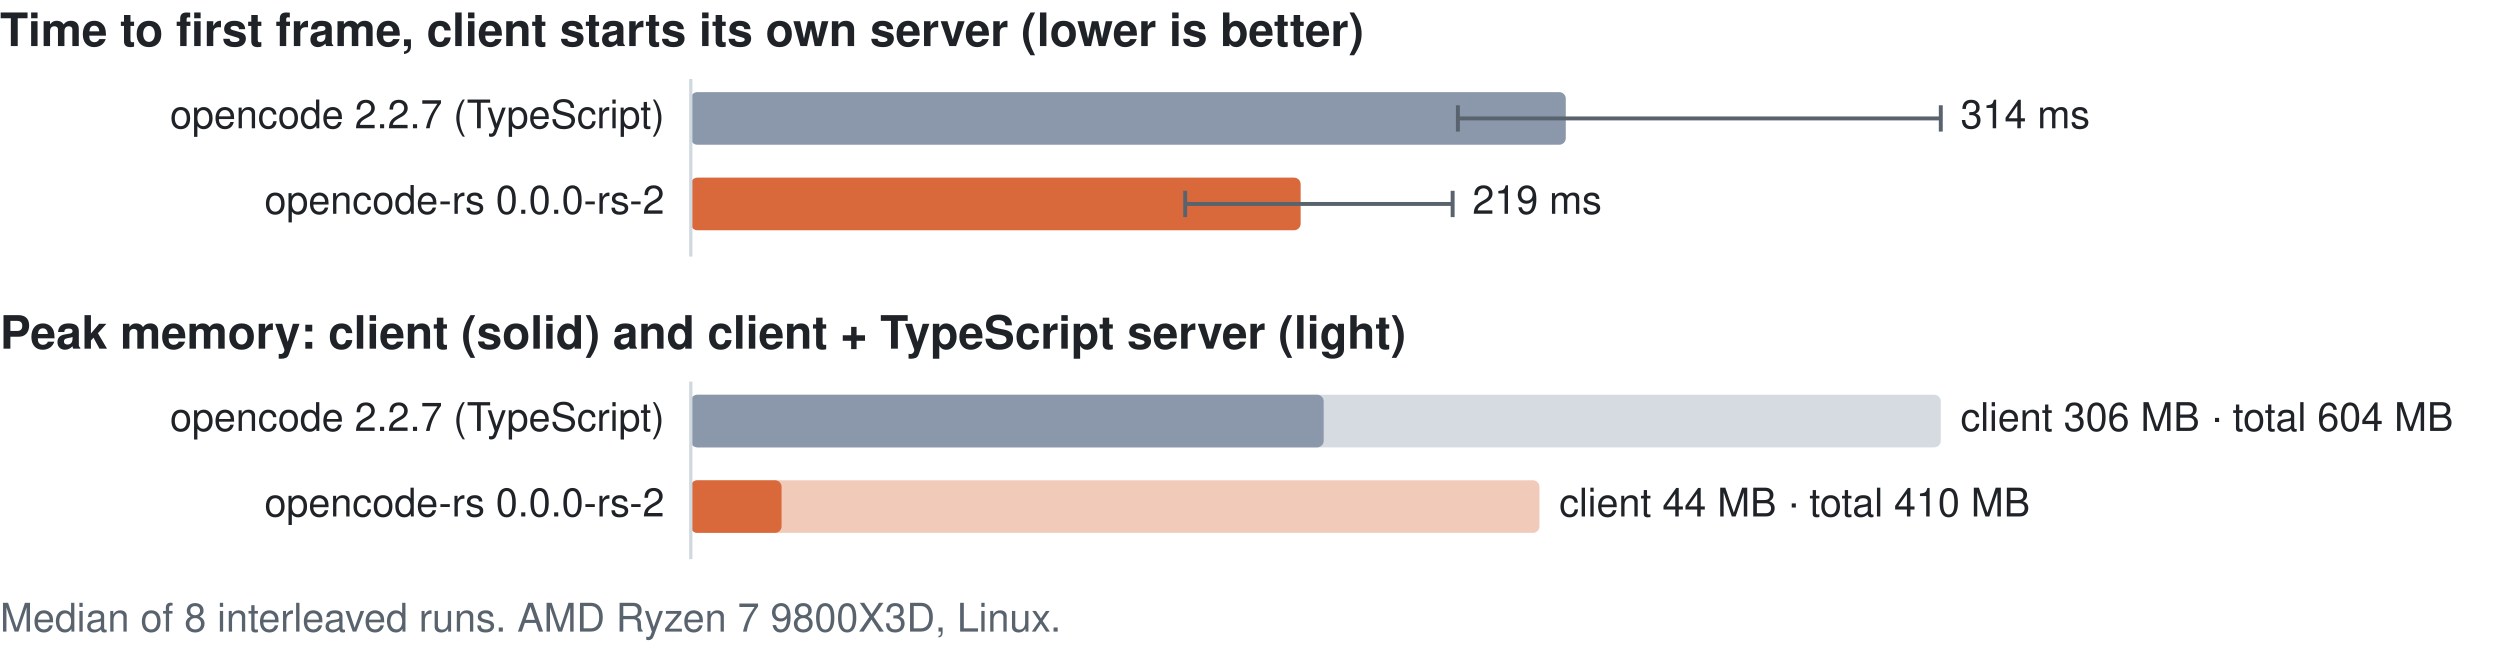
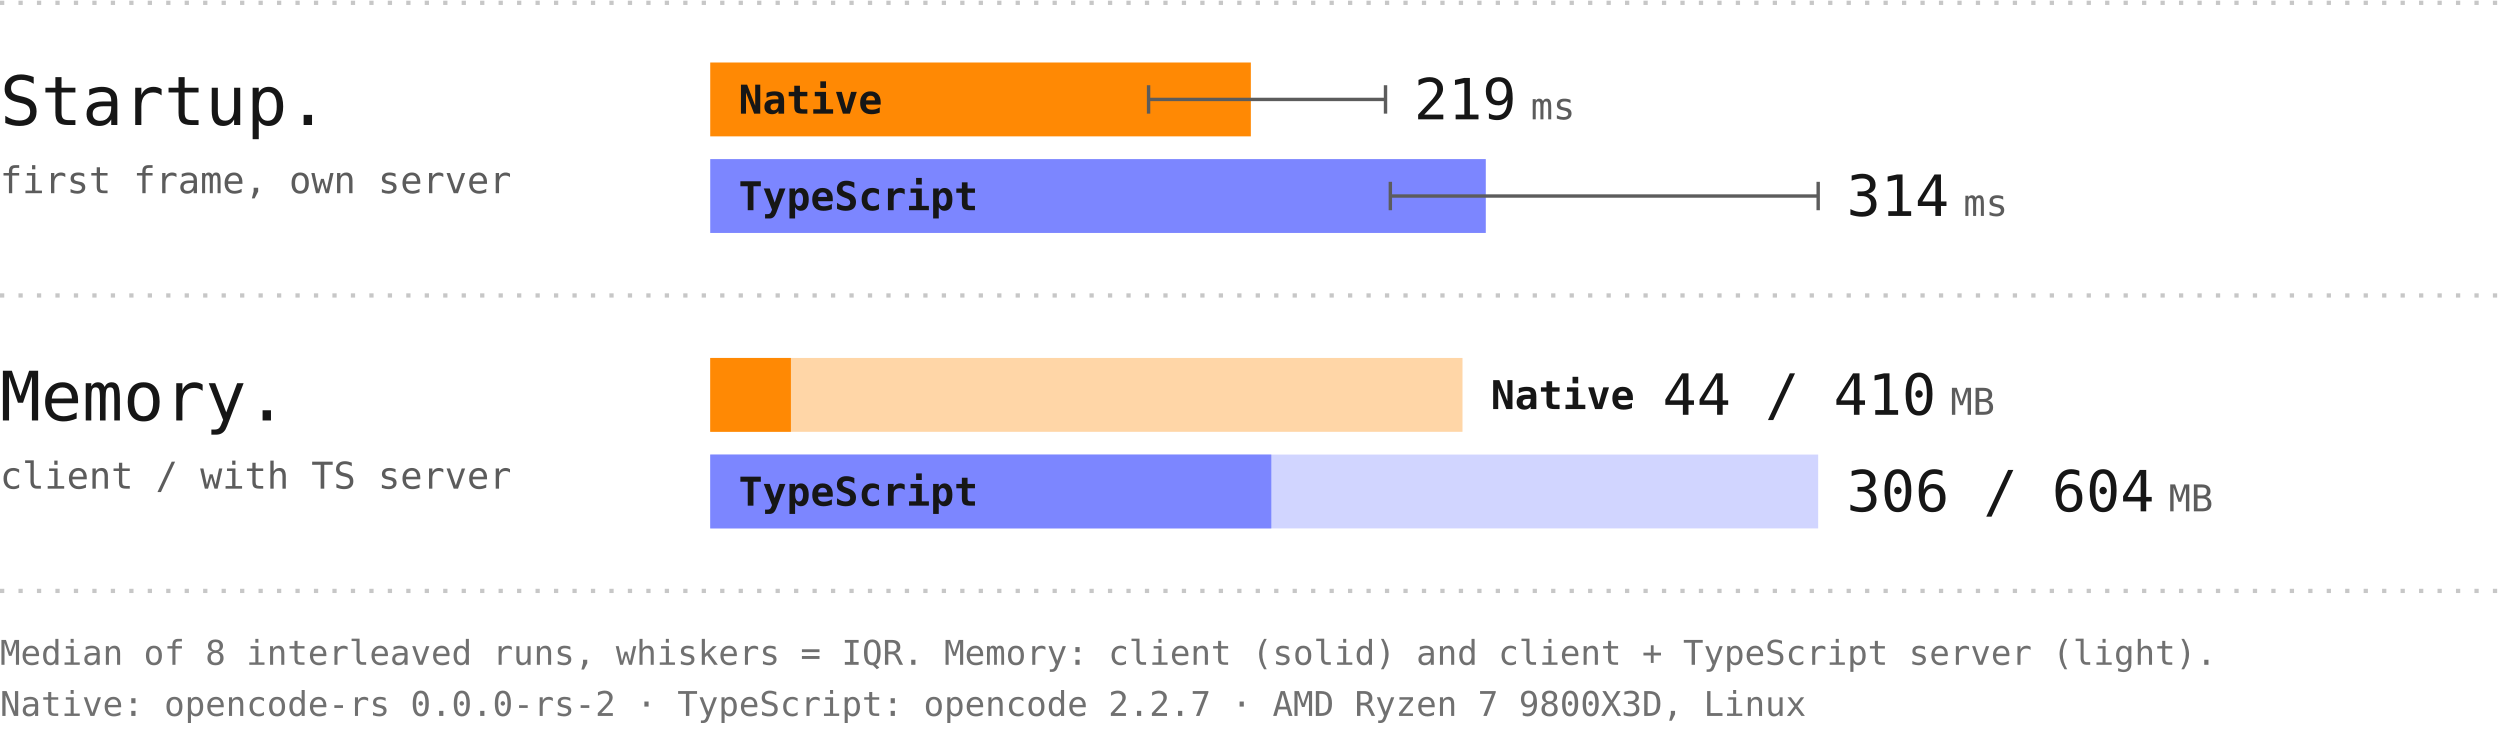
- <svg xmlns="http://www.w3.org/2000/svg" width="760" height="198" viewBox="0 0 760 198">
+ <svg xmlns="http://www.w3.org/2000/svg" width="880" height="260" viewBox="0 0 880 260" role="img" aria-label="Client starts its own server. Startup: Native 219 ms, TypeScript 314 ms. Memory: Native client 44 MB, 410 MB with the server; TypeScript client 306 MB, 604 MB with the server.">
  <style>
- text{font:12px -apple-system,BlinkMacSystemFont,"Segoe UI",Helvetica,Arial,sans-serif;fill:#1f2328}
- .t{font-weight:600;font-size:14px}.s{fill:#59636e}.ts{fill:#8b98ab}.rs{fill:#d9693a}.tsl{fill:#8b98ab;fill-opacity:.35}.rsl{fill:#d9693a;fill-opacity:.35}
- .w{stroke:#59636e;stroke-width:1.2}.ax{stroke:#d1d9e0}
+ text{font-family:"JetBrains Mono","SF Mono",ui-monospace,Menlo,Consolas,"DejaVu Sans Mono","Liberation Mono",monospace;fill:#161616}
+ .m{fill:#5c5c5c}.s{fill:#707070;font-size:12px}.b{font-weight:700}.on{fill:#161616;font-weight:700}
+ .n{fill:#ff8904}.t{fill:#7c86ff}.nl{fill:#ff8904;fill-opacity:.35}.tl{fill:#7c86ff;fill-opacity:.35}
+ .w{stroke:#5c5c5c;stroke-width:1.2}.d{stroke:rgba(0,0,0,.22);stroke-width:1.5;stroke-dasharray:1.5 5}
</style>
-   <text class="t" x="0" y="14">Time to first frame, client starts its own server (lower is better)</text>
-   <text x="202" y="39" text-anchor="end">opencode 2.2.7 (TypeScript)</text>
-   <rect class="ts" x="210" y="28" width="266.0" height="16" rx="2" />
-   <path class="w" d="M443.2 36H590.0M443.2 32v8M590.0 32v8" />
-   <text x="596.0" y="39">314 ms</text>
-   <text x="202" y="65" text-anchor="end">opencode-rs 0.0.0-rs-2</text>
-   <rect class="rs" x="210" y="54" width="185.4" height="16" rx="2" />
-   <path class="w" d="M360.3 62H441.6M360.3 58v8M441.6 58v8" />
-   <text x="447.6" y="65">219 ms</text>
-   <path class="ax" d="M210 24v54" />
-   <text class="t" x="0" y="106">Peak memory: client (solid) and client + TypeScript server (light)</text>
-   <text x="202" y="131" text-anchor="end">opencode 2.2.7 (TypeScript)</text>
-   <rect class="tsl" x="210" y="120" width="380.0" height="16" rx="2" />
-   <rect class="ts" x="210" y="120" width="192.4" height="16" rx="2" />
-   <text x="596.0" y="131">client 306 MB · total 604 MB</text>
-   <text x="202" y="157" text-anchor="end">opencode-rs 0.0.0-rs-2</text>
-   <rect class="rsl" x="210" y="146" width="258.0" height="16" rx="2" />
-   <rect class="rs" x="210" y="146" width="27.6" height="16" rx="2" />
-   <text x="474.0" y="157">client 44 MB · total 410 MB</text>
-   <path class="ax" d="M210 116v54" />
-   <text class="s" x="0" y="192">Median of 8 interleaved runs. AMD Ryzen 7 9800X3D, Linux.</text>
+   <path class="d" d="M0 1H880" />
+   <text x="0" y="44" font-size="24">Startup.</text>
+   <text class="m" x="0" y="68" font-size="13">first frame, own server</text>
+   <rect class="n" x="250" y="22" width="190.3" height="26" />
+   <path class="w" d="M404.3 35H487.7M404.3 30v10M487.7 30v10" />
+   <text class="on" x="260" y="40" font-size="14">Native</text>
+   <text x="497.7" y="42" font-size="20">219<tspan class="m" font-size="13" dx="5">ms</tspan>
+   </text>
+   <rect class="t" x="250" y="56" width="273.0" height="26" />
+   <path class="w" d="M489.4 69H640.0M489.4 64v10M640.0 64v10" />
+   <text class="on" x="260" y="74" font-size="14">TypeScript</text>
+   <text x="650.0" y="76" font-size="20">314<tspan class="m" font-size="13" dx="5">ms</tspan>
+   </text>
+   <path class="d" d="M0 104H880" />
+   <text x="0" y="148" font-size="24">Memory.</text>
+   <text class="m" x="0" y="172" font-size="13">client / with TS server</text>
+   <rect class="nl" x="250" y="126" width="264.8" height="26" />
+   <rect class="n" x="250" y="126" width="28.4" height="26" />
+   <text class="b" x="524.78" y="144" font-size="14">Native</text>
+   <text x="585.2" y="146" font-size="20">44 / 410<tspan class="m" font-size="13" dx="5">MB</tspan>
+   </text>
+   <rect class="tl" x="250" y="160" width="390.0" height="26" />
+   <rect class="t" x="250" y="160" width="197.5" height="26" />
+   <text class="on" x="260" y="178" font-size="14">TypeScript</text>
+   <text x="650.0" y="180" font-size="20">306 / 604<tspan class="m" font-size="13" dx="5">MB</tspan>
+   </text>
+   <path class="d" d="M0 208H880" />
+   <text class="s" x="0" y="234">Median of 8 interleaved runs, whiskers = IQR. Memory: client (solid) and client + TypeScript server (light).</text>
+   <text class="s" x="0" y="252">Native: opencode-rs 0.0.0-rs-2 · TypeScript: opencode 2.2.7 · AMD Ryzen 7 9800X3D, Linux</text>
</svg>
